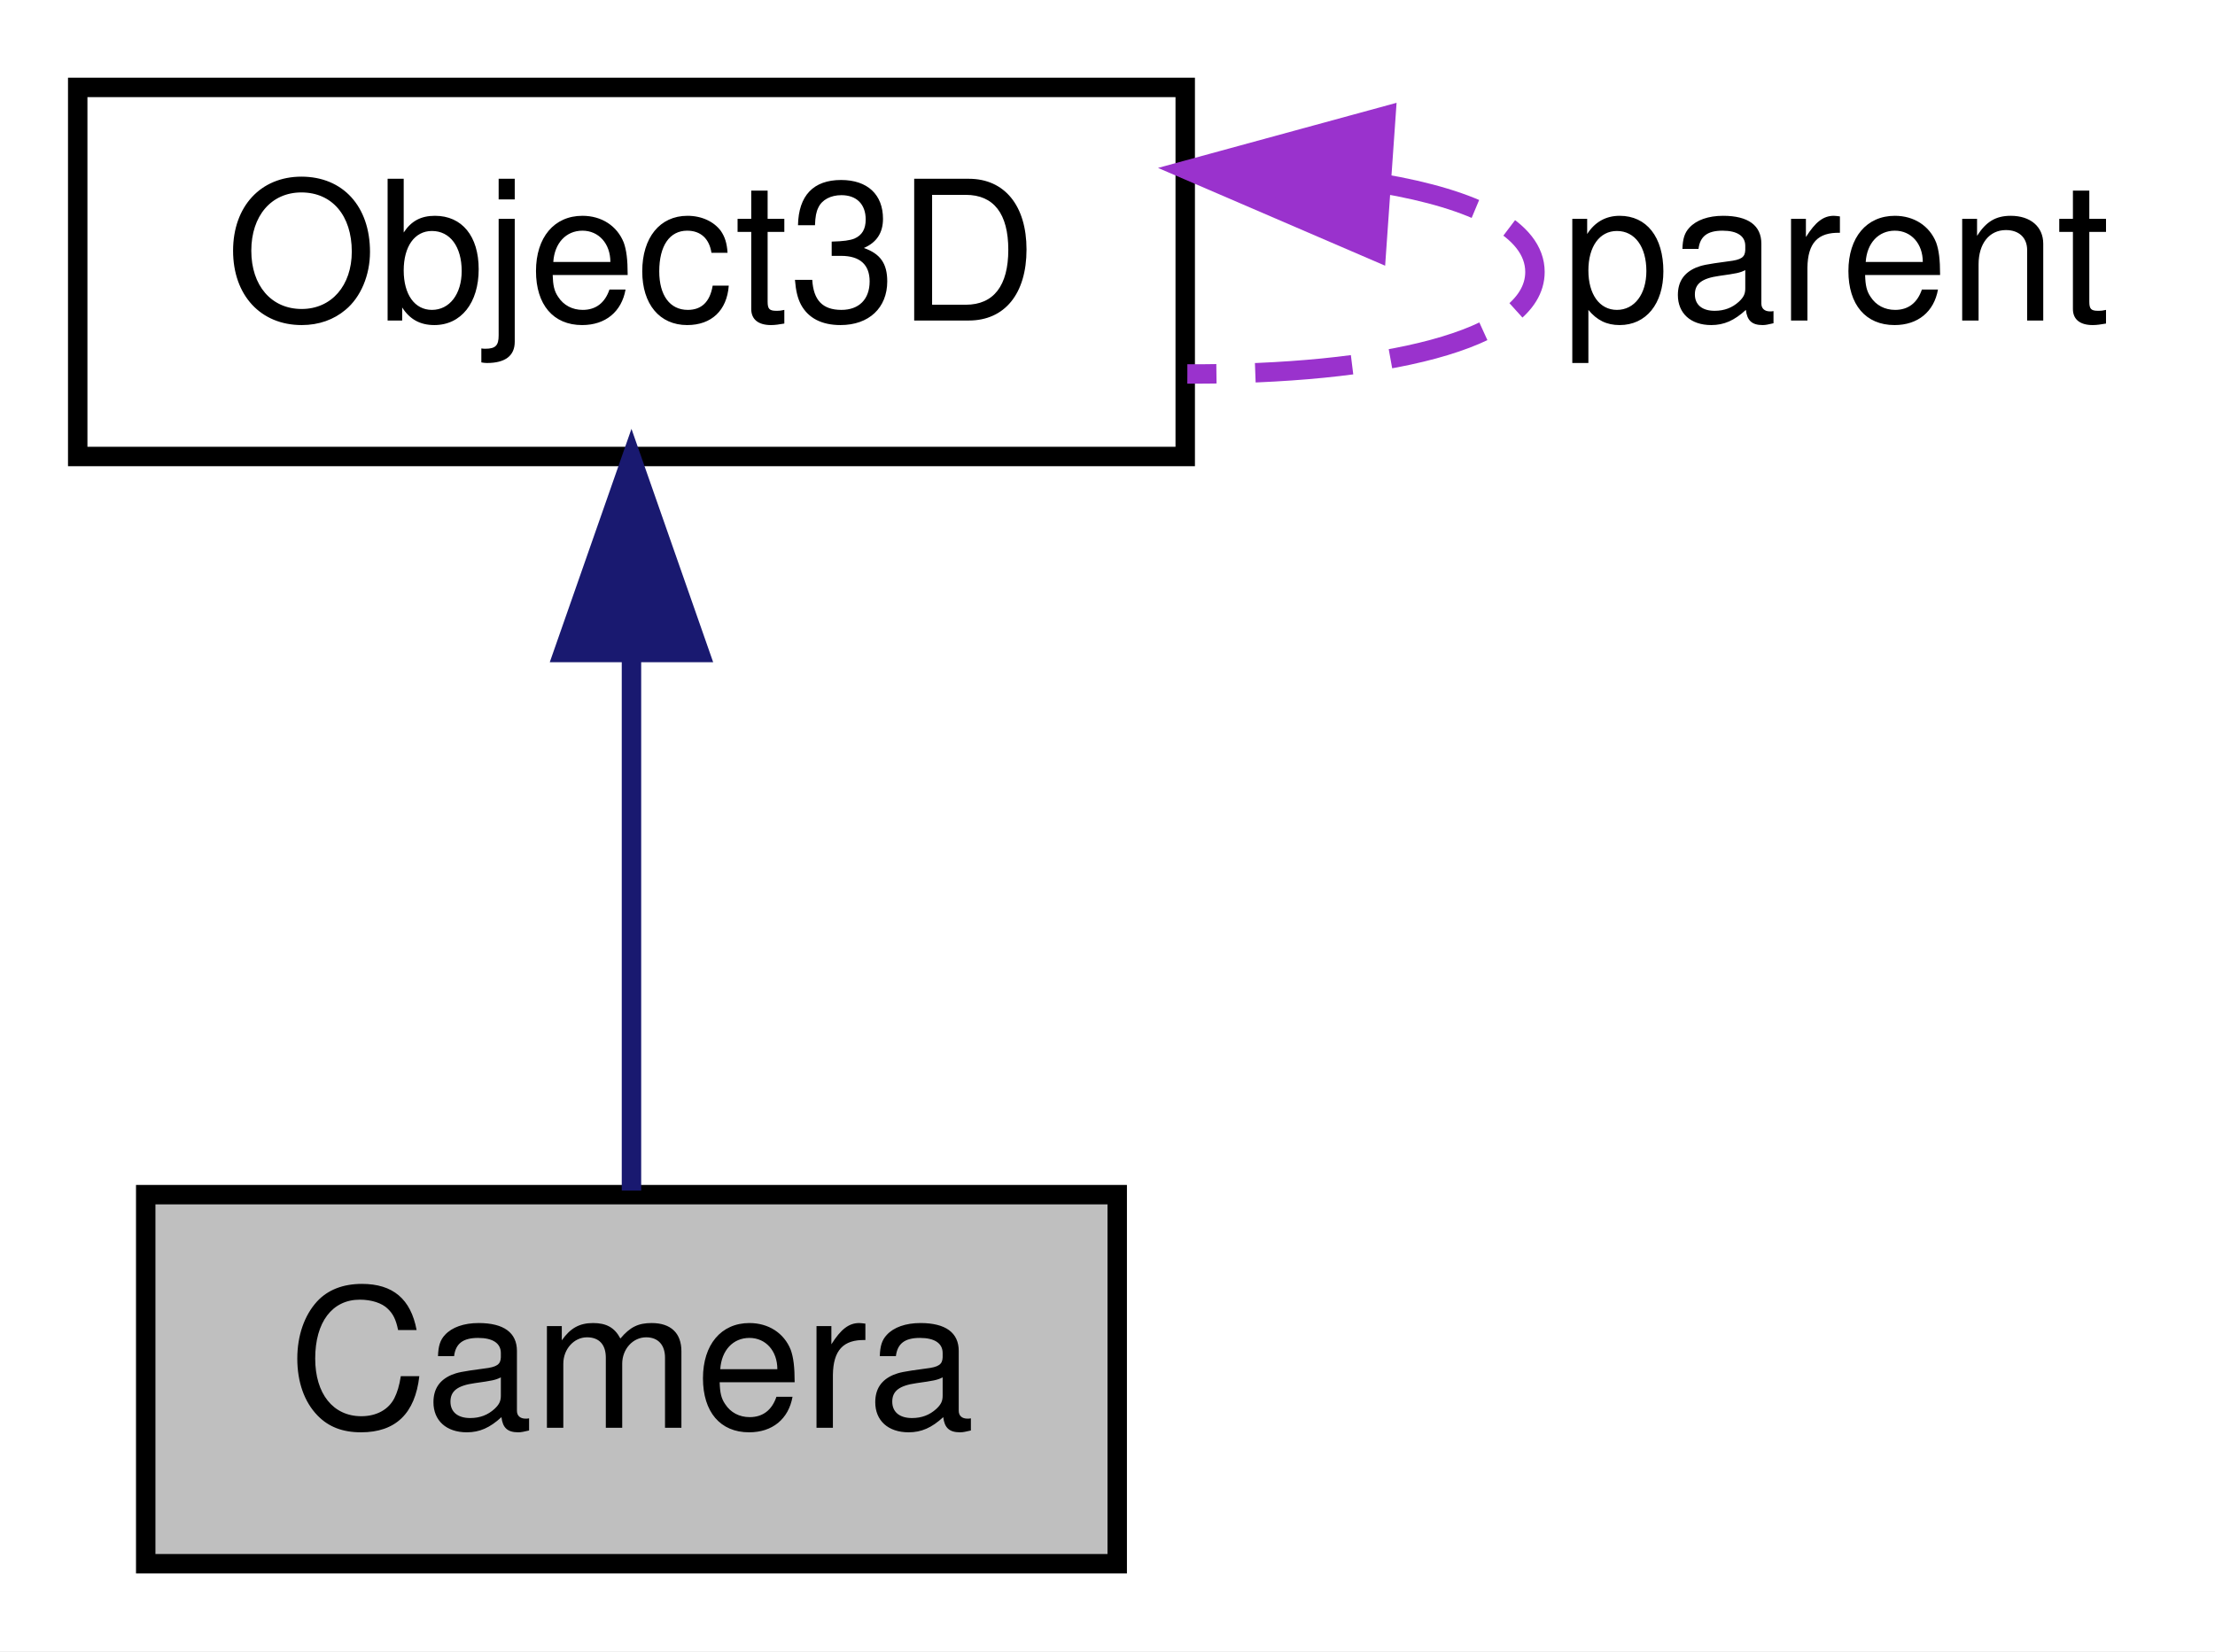
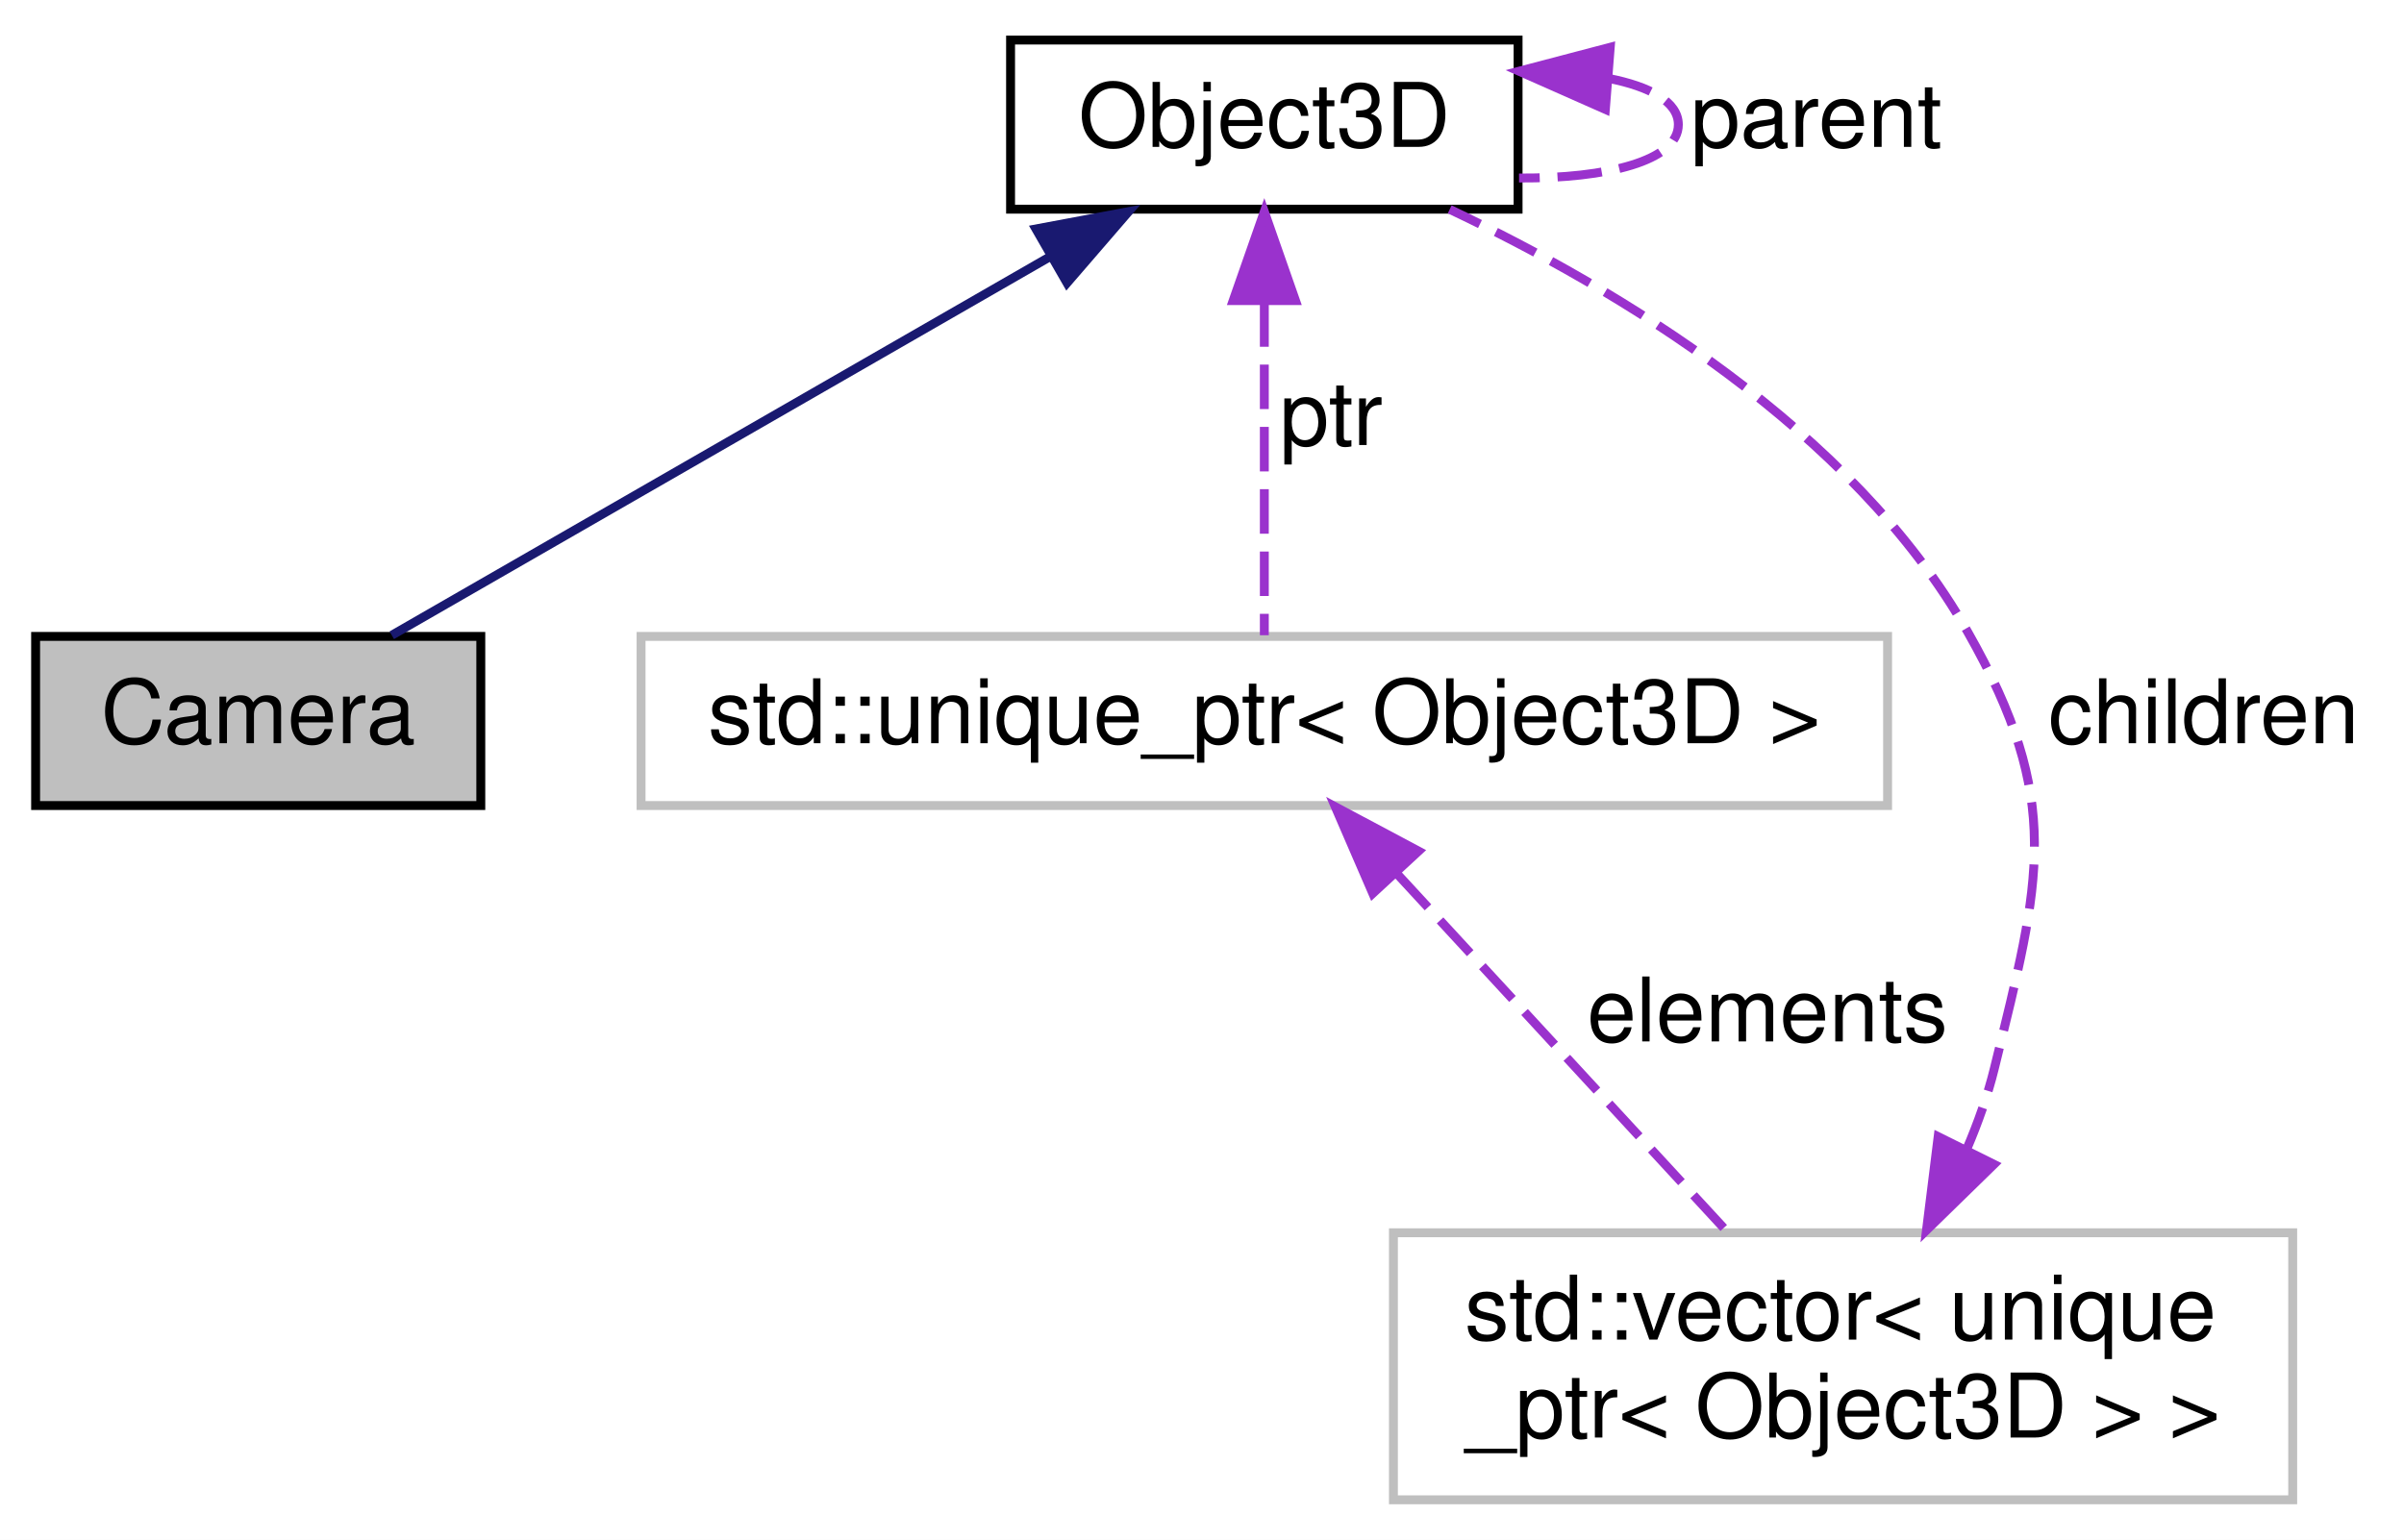
- <svg xmlns="http://www.w3.org/2000/svg" xmlns:xlink="http://www.w3.org/1999/xlink" width="114pt" height="85pt" viewBox="0.00 0.00 114.00 85.00">
-   <g id="graph0" class="graph" transform="scale(1 1) rotate(0) translate(4 81)">
-     <polygon fill="white" stroke="transparent" points="-4,4 -4,-81 110,-81 110,4 -4,4" />
+ <svg xmlns="http://www.w3.org/2000/svg" xmlns:xlink="http://www.w3.org/1999/xlink" width="270pt" height="173pt" viewBox="0.00 0.00 270.00 173.00">
+   <g id="graph0" class="graph" transform="scale(1 1) rotate(0) translate(4 169)">
+     <polygon fill="white" stroke="transparent" points="-4,4 -4,-169 266,-169 266,4 -4,4" />
    <g id="node1" class="node">
      <g id="a_node1">
        <a xlink:title=" ">
-           <polygon fill="#bfbfbf" stroke="black" points="3.5,-0.5 3.5,-19.5 53.5,-19.5 53.5,-0.5 3.5,-0.5" />
-           <text text-anchor="middle" x="28.5" y="-7.5" font-family="Helvetica,sans-Serif" font-size="10.00">Camera</text>
+           <polygon fill="#bfbfbf" stroke="black" points="0,-78.5 0,-97.5 50,-97.5 50,-78.5 0,-78.5" />
+           <text text-anchor="middle" x="25" y="-85.5" font-family="Helvetica,sans-Serif" font-size="10.00">Camera</text>
        </a>
      </g>
    </g>
    <g id="node2" class="node">
      <g id="a_node2">
        <a xlink:href="class_object3_d.html" target="_top" xlink:title=" ">
-           <polygon fill="white" stroke="black" points="0,-57.5 0,-76.5 57,-76.5 57,-57.5 0,-57.5" />
-           <text text-anchor="middle" x="28.5" y="-64.5" font-family="Helvetica,sans-Serif" font-size="10.00">Object3D</text>
+           <polygon fill="white" stroke="black" points="109.5,-145.5 109.5,-164.5 166.5,-164.5 166.5,-145.5 109.5,-145.5" />
+           <text text-anchor="middle" x="138" y="-152.5" font-family="Helvetica,sans-Serif" font-size="10.00">Object3D</text>
        </a>
      </g>
    </g>
    <g id="edge1" class="edge">
-       <path fill="none" stroke="midnightblue" d="M28.5,-47.12C28.5,-37.82 28.5,-27.06 28.5,-19.71" />
-       <polygon fill="midnightblue" stroke="midnightblue" points="25,-47.41 28.5,-57.41 32,-47.41 25,-47.41" />
+       <path fill="none" stroke="midnightblue" d="M113.86,-140.12C91.47,-127.24 58.86,-108.48 40,-97.63" />
+       <polygon fill="midnightblue" stroke="midnightblue" points="112.35,-143.28 122.76,-145.23 115.84,-137.21 112.35,-143.28" />
+     </g>
+     <g id="edge5" class="edge">
+       <path fill="none" stroke="#9a32cd" stroke-dasharray="5,2" d="M176.62,-160.2C181.38,-159.27 184.5,-157.54 184.5,-155 184.5,-150.94 176.51,-148.94 166.61,-149" />
+       <polygon fill="#9a32cd" stroke="#9a32cd" points="176.3,-156.71 166.61,-161 176.85,-163.69 176.3,-156.71" />
+       <text text-anchor="middle" x="200" y="-152.5" font-family="Helvetica,sans-Serif" font-size="10.00"> parent</text>
+     </g>
+     <g id="node4" class="node">
+       <g id="a_node4">
+         <a xlink:title=" ">
+           <polygon fill="white" stroke="#bfbfbf" points="68,-78.5 68,-97.5 208,-97.5 208,-78.5 68,-78.5" />
+           <text text-anchor="middle" x="138" y="-85.5" font-family="Helvetica,sans-Serif" font-size="10.00">std::unique_ptr&lt; Object3D &gt;</text>
+         </a>
+       </g>
+     </g>
+     <g id="edge4" class="edge">
+       <path fill="none" stroke="#9a32cd" stroke-dasharray="5,2" d="M138,-135.04C138,-122.67 138,-107.12 138,-97.63" />
+       <polygon fill="#9a32cd" stroke="#9a32cd" points="134.5,-135.23 138,-145.23 141.5,-135.23 134.5,-135.23" />
+       <text text-anchor="middle" x="145.5" y="-119" font-family="Helvetica,sans-Serif" font-size="10.00"> ptr</text>
+     </g>
+     <g id="node3" class="node">
+       <g id="a_node3">
+         <a xlink:title=" ">
+           <polygon fill="white" stroke="#bfbfbf" points="152.5,-0.5 152.5,-30.5 253.5,-30.5 253.5,-0.5 152.5,-0.5" />
+           <text text-anchor="start" x="160.5" y="-18.5" font-family="Helvetica,sans-Serif" font-size="10.00">std::vector&lt; unique</text>
+           <text text-anchor="middle" x="203" y="-7.5" font-family="Helvetica,sans-Serif" font-size="10.00">_ptr&lt; Object3D &gt; &gt;</text>
+         </a>
+       </g>
    </g>
    <g id="edge2" class="edge">
-       <path fill="none" stroke="#9a32cd" stroke-dasharray="5,2" d="M67.12,-71.55C71.88,-70.74 75,-69.22 75,-67 75,-63.45 67.01,-61.7 57.11,-61.75" />
-       <polygon fill="#9a32cd" stroke="#9a32cd" points="66.84,-68.06 57.11,-72.25 67.33,-75.04 66.84,-68.06" />
-       <text text-anchor="middle" x="90.5" y="-64.5" font-family="Helvetica,sans-Serif" font-size="10.00"> parent</text>
+       <path fill="none" stroke="#9a32cd" stroke-dasharray="5,2" d="M216.88,-39.87C218.16,-42.86 219.25,-45.94 220,-49 225.21,-70.19 227.77,-79.03 217,-98 204.05,-120.81 177.55,-136.61 158.82,-145.48" />
+       <polygon fill="#9a32cd" stroke="#9a32cd" points="219.95,-38.19 212.37,-30.79 213.68,-41.3 219.95,-38.19" />
+       <text text-anchor="middle" x="243.5" y="-85.5" font-family="Helvetica,sans-Serif" font-size="10.00"> children</text>
+     </g>
+     <g id="edge3" class="edge">
+       <path fill="none" stroke="#9a32cd" stroke-dasharray="5,2" d="M152.99,-70.74C164.19,-58.6 179.34,-42.16 190.02,-30.58" />
+       <polygon fill="#9a32cd" stroke="#9a32cd" points="150.18,-68.63 145.97,-78.36 155.32,-73.38 150.18,-68.63" />
+       <text text-anchor="middle" x="194.5" y="-52" font-family="Helvetica,sans-Serif" font-size="10.00"> elements</text>
    </g>
  </g>
</svg>
